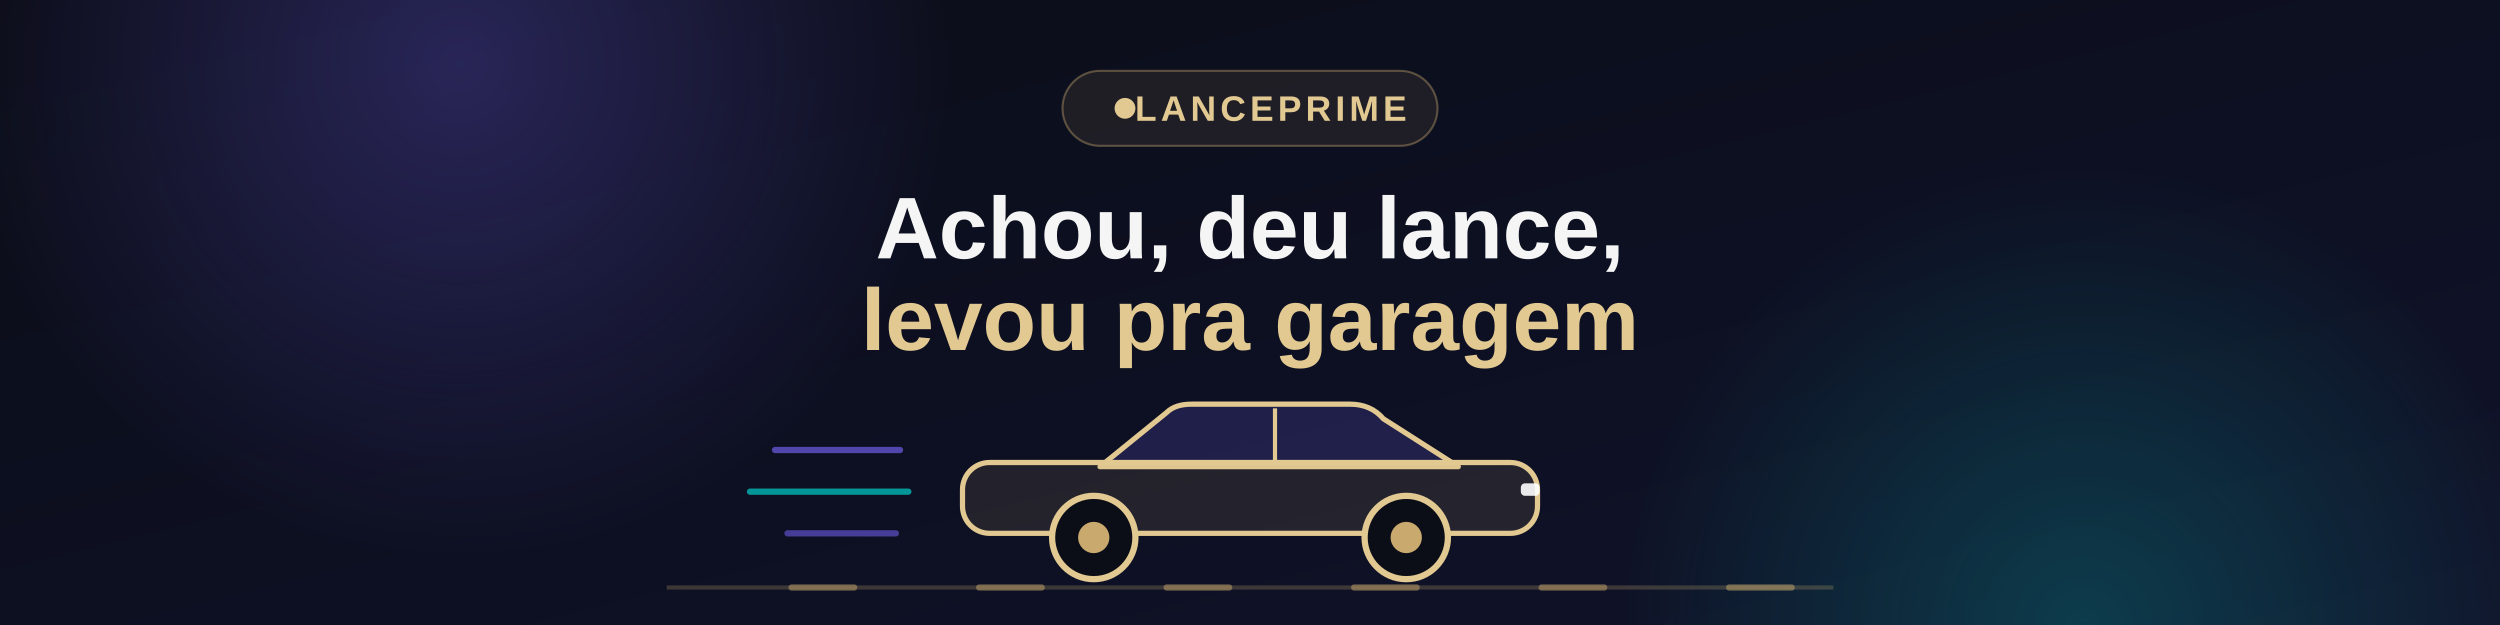
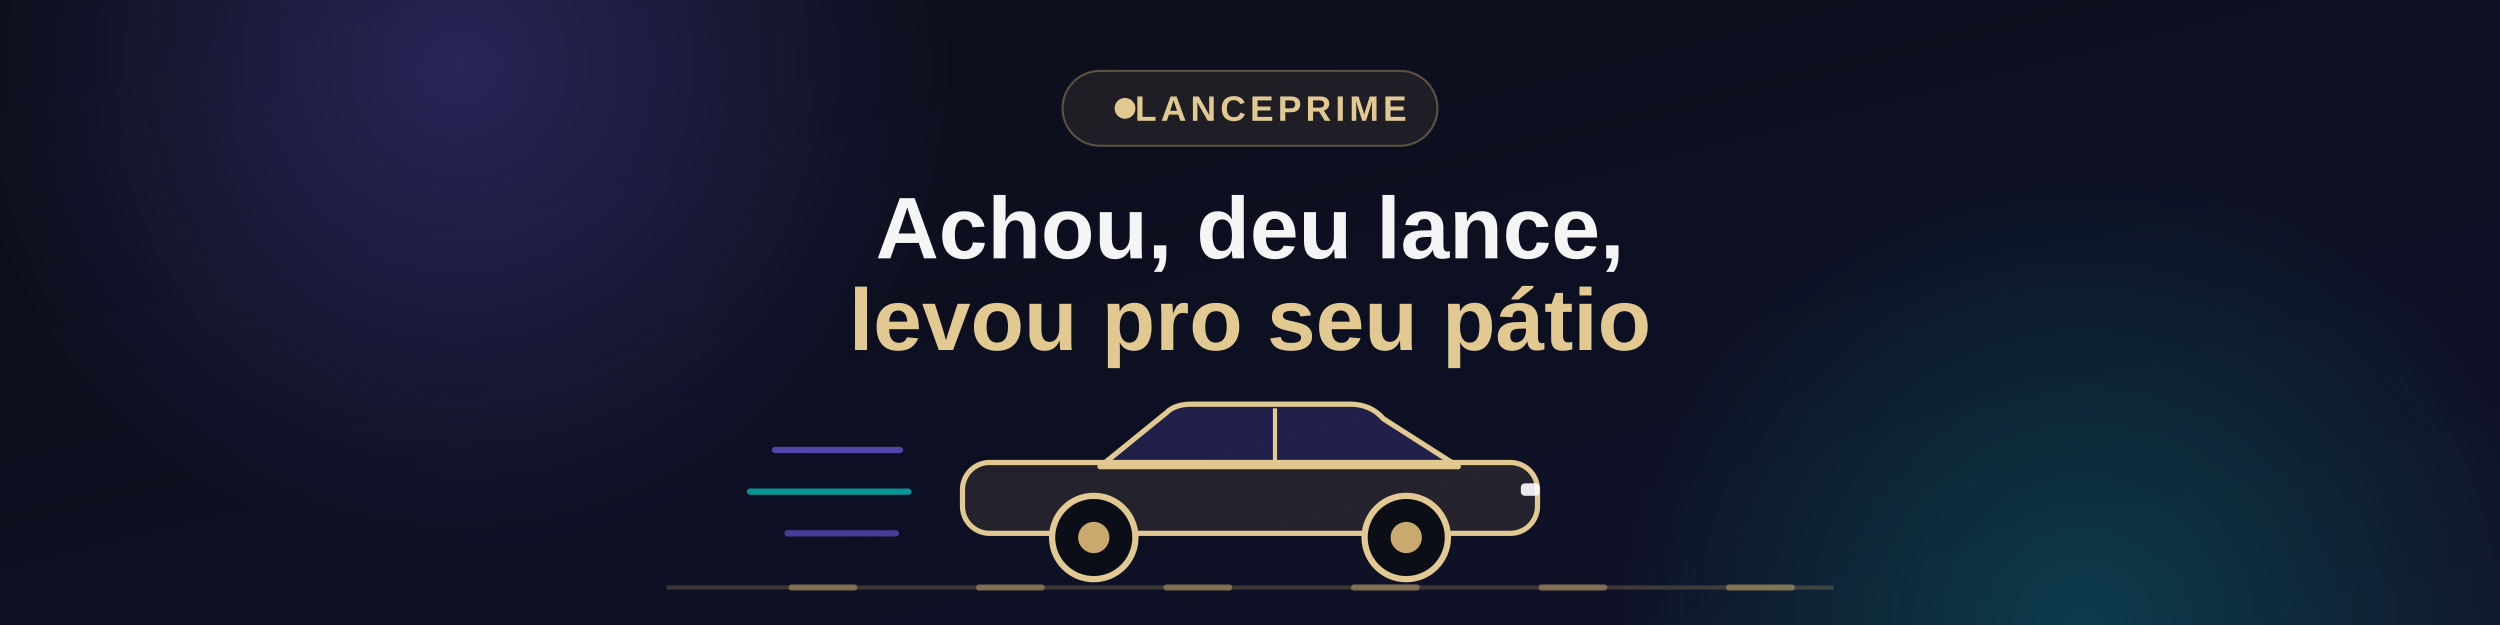
<svg xmlns="http://www.w3.org/2000/svg" width="1200" height="300" viewBox="0 0 1200 300">
  <defs>
    <linearGradient id="bg" x1="0%" y1="0%" x2="100%" y2="100%">
      <stop offset="0%" stop-color="#0b0d17" />
      <stop offset="55%" stop-color="#0d1022" />
      <stop offset="100%" stop-color="#11142b" />
    </linearGradient>
    <radialGradient id="glowP" cx="50%" cy="50%" r="50%">
      <stop offset="0%" stop-color="#6c5ce7" stop-opacity="0.30" />
      <stop offset="100%" stop-color="#6c5ce7" stop-opacity="0" />
    </radialGradient>
    <radialGradient id="glowC" cx="50%" cy="50%" r="50%">
      <stop offset="0%" stop-color="#00cec9" stop-opacity="0.22" />
      <stop offset="100%" stop-color="#00cec9" stop-opacity="0" />
    </radialGradient>
  </defs>
  <rect width="1200" height="300" fill="url(#bg)" />
  <circle cx="220" cy="30" r="240" fill="url(#glowP)" />
  <circle cx="1000" cy="300" r="220" fill="url(#glowC)" />
  <rect x="510" y="34" width="180" height="36" rx="18" fill="rgba(201,169,110,0.10)" stroke="rgba(201,169,110,0.40)" stroke-width="1" />
  <circle cx="540" cy="52" r="5" fill="#e2c992" />
  <text x="610" y="58" font-family="Arial, Helvetica, sans-serif" font-size="17" font-weight="700" letter-spacing="2" fill="#e2c992" text-anchor="middle">LANCEPRIME</text>
  <text x="600" y="124" font-family="Arial, Helvetica, sans-serif" font-size="42" font-weight="800" fill="#f5f5f5" text-anchor="middle">Achou, deu lance,</text>
-   <text x="600" y="168" font-family="Arial, Helvetica, sans-serif" font-size="42" font-weight="800" fill="#e2c992" text-anchor="middle">levou pra garagem</text>
+   <text x="600" y="168" font-family="Arial, Helvetica, sans-serif" font-size="42" font-weight="800" fill="#e2c992" text-anchor="middle">levou pro seu pátio</text>
  <line x1="320" y1="282" x2="880" y2="282" stroke="rgba(201,169,110,0.25)" stroke-width="2" />
  <g stroke="#c9a96e" stroke-width="3" stroke-linecap="round" opacity="0.5">
    <animateTransform attributeName="transform" attributeType="XML" type="translate" values="0 0;-90 0" dur="0.9s" repeatCount="indefinite" />
    <line x1="380" y1="282" x2="410" y2="282" />
    <line x1="470" y1="282" x2="500" y2="282" />
    <line x1="560" y1="282" x2="590" y2="282" />
    <line x1="650" y1="282" x2="680" y2="282" />
    <line x1="740" y1="282" x2="770" y2="282" />
    <line x1="830" y1="282" x2="860" y2="282" />
  </g>
  <g stroke-linecap="round">
    <animateTransform attributeName="transform" attributeType="XML" type="translate" values="16 0;-24 0" dur="1.1s" repeatCount="indefinite" />
    <animate attributeName="opacity" values="0.15;0.9;0.15" dur="1.1s" repeatCount="indefinite" />
    <line x1="372" y1="216" x2="432" y2="216" stroke="#6c5ce7" stroke-width="3" opacity="0.7" />
    <line x1="360" y1="236" x2="436" y2="236" stroke="#00cec9" stroke-width="3" opacity="0.7" />
    <line x1="378" y1="256" x2="430" y2="256" stroke="#6c5ce7" stroke-width="3" opacity="0.6" />
  </g>
  <g stroke-linejoin="round">
    <animateTransform attributeName="transform" attributeType="XML" type="translate" values="0 0;0 -4;0 0" keyTimes="0;0.5;1" dur="2.4s" calcMode="spline" keySplines="0.45 0 0.55 1;0.45 0 0.55 1" repeatCount="indefinite" />
    <path d="M 528 224 L 560 198 Q 564 194 572 194 L 648 194 Q 658 194 664 201 L 700 224 Z" fill="rgba(108,92,231,0.20)" stroke="#e2c992" stroke-width="2.5" />
    <line x1="612" y1="196" x2="612" y2="224" stroke="#e2c992" stroke-width="2" />
    <rect x="462" y="222" width="276" height="34" rx="13" fill="rgba(201,169,110,0.12)" stroke="#e2c992" stroke-width="2.5" />
    <rect x="730" y="232" width="9" height="6" rx="2" fill="#ffffff" opacity="0.9" />
    <circle cx="525" cy="258" r="20" fill="#0b0d17" stroke="#e2c992" stroke-width="3" />
    <circle cx="525" cy="258" r="7.5" fill="#c9a96e" />
    <circle cx="675" cy="258" r="20" fill="#0b0d17" stroke="#e2c992" stroke-width="3" />
    <circle cx="675" cy="258" r="7.5" fill="#c9a96e" />
  </g>
</svg>
